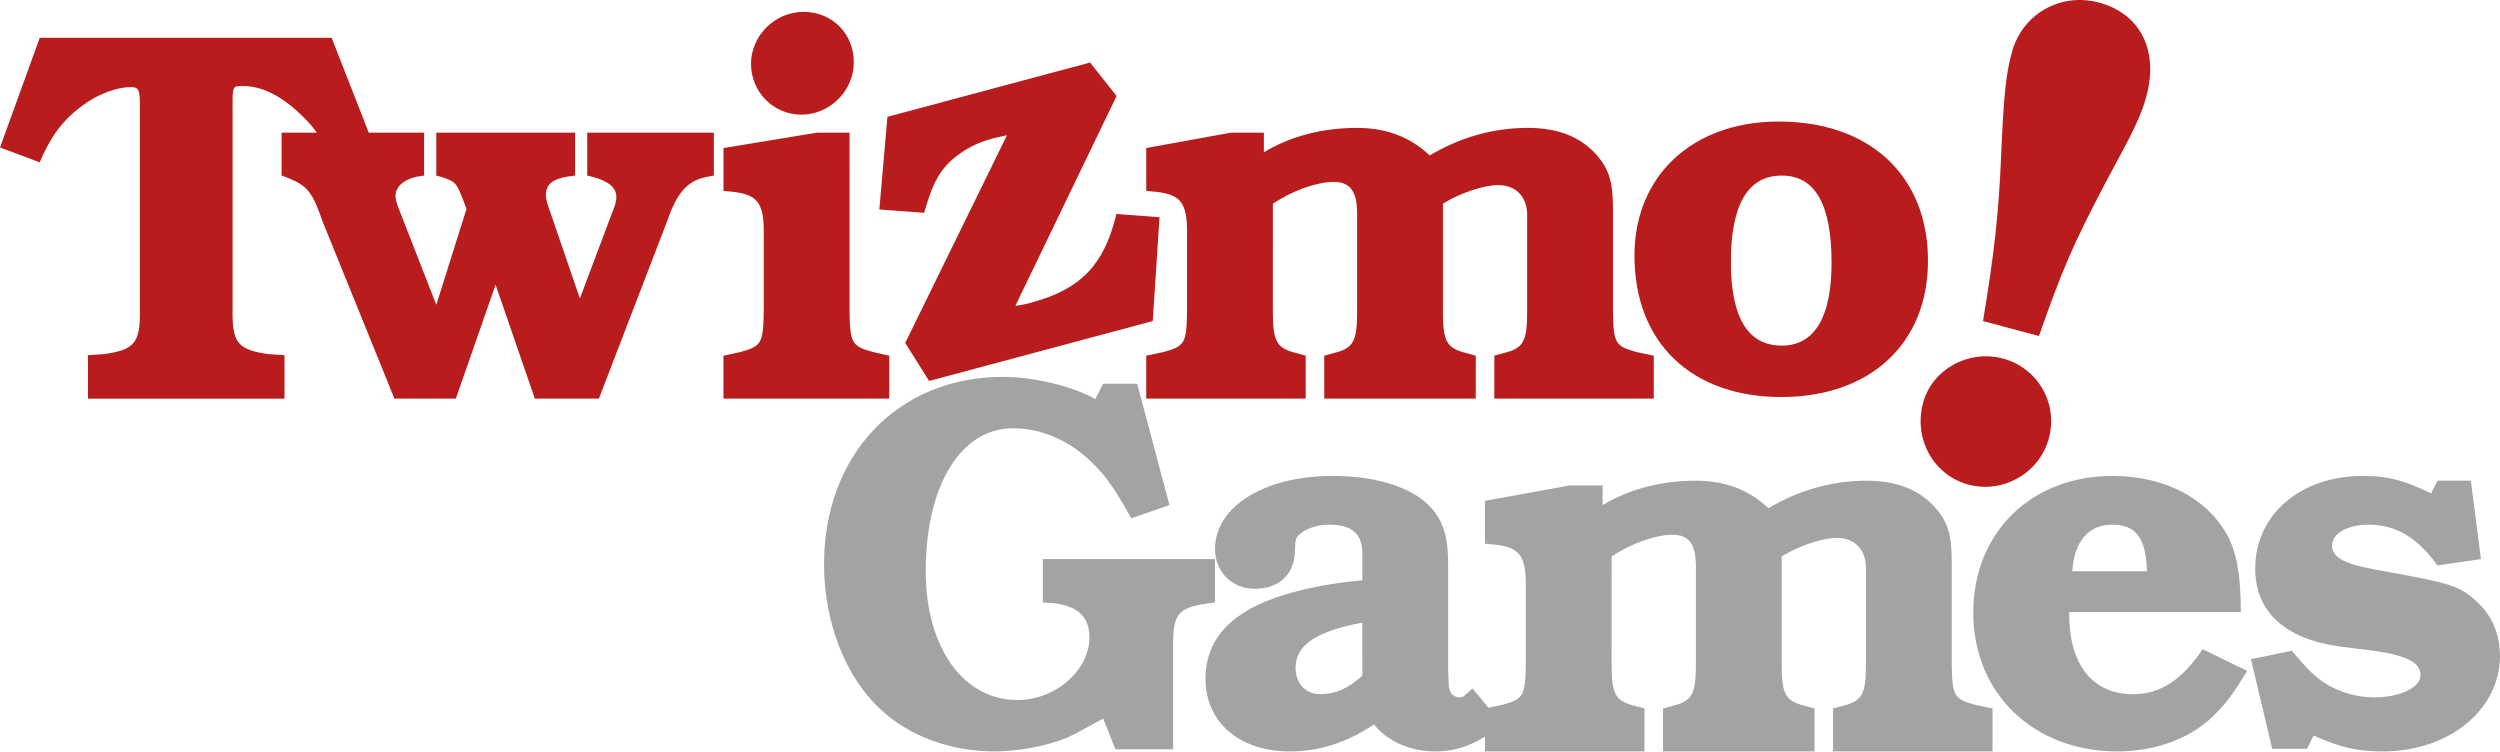
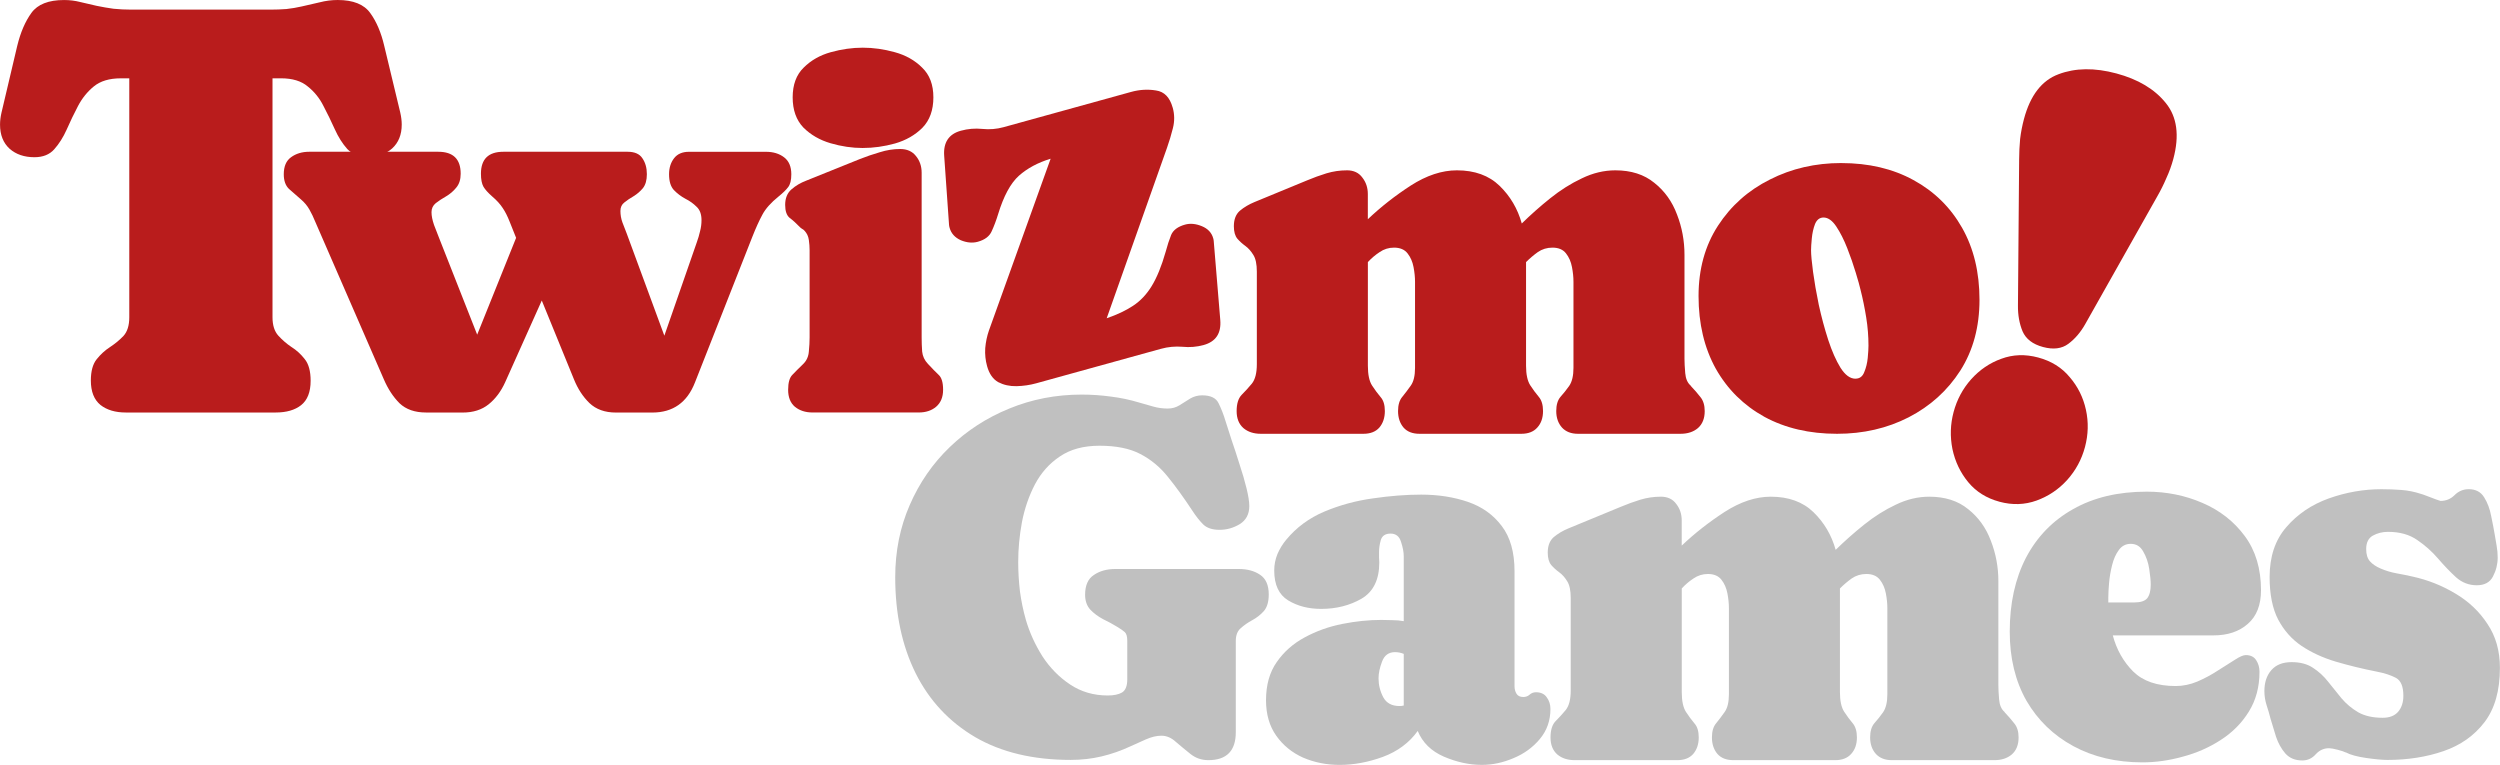
- <svg xmlns="http://www.w3.org/2000/svg" width="453.016" height="136.16" viewBox="0 0 119.861 36.026" version="1.1" id="svg1">
-   <defs id="defs1" />
-   <g id="layer1" transform="translate(-1.690641,-10.41586)" style="display:none;opacity:1">
-     <g id="g12" transform="translate(-3.7125,2.816379)" style="fill:#b91c1c;fill-opacity:1">
-       <text xml:space="preserve" style="font-style:normal;font-variant:normal;font-weight:600;font-stretch:normal;font-size:25.4px;font-family:'URW Bookman';-inkscape-font-specification:'URW Bookman Semi-Bold';text-align:start;writing-mode:lr-tb;direction:ltr;text-anchor:start;fill:#b91c1c;fill-opacity:1;stroke-width:0.265" x="5.505" y="26.71" id="text1">
-         <tspan id="tspan1" style="font-style:normal;font-variant:normal;font-weight:600;font-stretch:normal;font-size:25.4px;font-family:'URW Bookman';-inkscape-font-specification:'URW Bookman Semi-Bold';fill:#b91c1c;fill-opacity:1;stroke-width:0.265" x="5.505" y="26.71">T</tspan>
+ <svg xmlns="http://www.w3.org/2000/svg" width="469.63" height="143.69" version="1.1" viewBox="0 0 124.26 38.018">
+   <g transform="translate(-2.755 -14.048)" style="display:none">
+     <g transform="translate(3.4387 8.0666)" style="fill:#b91c1c">
+       <text x="-1.103" y="26.484" style="fill:#b91c1c;font-family:Caprasimo;font-size:29.633px;font-weight:bold;stroke-width:.265" xml:space="preserve">
+         <tspan x="-1.103" y="26.484" style="fill:#b91c1c;font-family:Caprasimo;font-size:29.633px;font-weight:bold;stroke-width:.265">T</tspan>
      </text>
-       <text xml:space="preserve" style="font-style:normal;font-variant:normal;font-weight:600;font-stretch:normal;font-size:25.4px;font-family:'URW Bookman';-inkscape-font-specification:'URW Bookman Semi-Bold';text-align:start;writing-mode:lr-tb;direction:ltr;text-anchor:start;fill:#b91c1c;fill-opacity:1;stroke-width:0.265" x="19.057" y="26.71" id="text2">
-         <tspan id="tspan2" style="font-style:normal;font-variant:normal;font-weight:600;font-stretch:normal;font-size:25.4px;font-family:'URW Bookman';-inkscape-font-specification:'URW Bookman Semi-Bold';fill:#b91c1c;fill-opacity:1;stroke-width:0.265" x="19.057" y="26.71">w</tspan>
+       <text x="13.458" y="26.224" style="fill:#b91c1c;font-family:Caprasimo;font-size:25.4px;font-weight:bold;stroke-width:.265" xml:space="preserve">
+         <tspan x="13.458" y="26.224" style="fill:#b91c1c;font-family:Caprasimo;font-size:25.4px;font-weight:bold;stroke-width:.265">w</tspan>
      </text>
-       <text xml:space="preserve" style="font-style:normal;font-variant:normal;font-weight:600;font-stretch:normal;font-size:25.4px;font-family:'URW Bookman';-inkscape-font-specification:'URW Bookman Semi-Bold';text-align:start;writing-mode:lr-tb;direction:ltr;text-anchor:start;fill:#b91c1c;fill-opacity:1;stroke-width:0.265" x="39.531" y="26.71" id="text3">
-         <tspan id="tspan3" style="font-style:normal;font-variant:normal;font-weight:600;font-stretch:normal;font-size:25.4px;font-family:'URW Bookman';-inkscape-font-specification:'URW Bookman Semi-Bold';fill:#b91c1c;fill-opacity:1;stroke-width:0.265" x="39.531" y="26.71">i</tspan>
+       <text x="37.685" y="26.484" style="fill:#b91c1c;font-family:Caprasimo;font-size:25.4px;font-weight:bold;stroke-width:.265" xml:space="preserve">
+         <tspan x="37.685" y="26.484" style="fill:#b91c1c;font-family:Caprasimo;font-size:25.4px;font-weight:bold;stroke-width:.265">i</tspan>
      </text>
-       <text xml:space="preserve" style="font-style:normal;font-variant:normal;font-weight:600;font-stretch:normal;font-size:25.4px;font-family:'URW Bookman';-inkscape-font-specification:'URW Bookman Semi-Bold';text-align:start;writing-mode:lr-tb;direction:ltr;text-anchor:start;fill:#b91c1c;fill-opacity:1;stroke-width:0.265" x="40.36" y="37.912" id="text4" transform="rotate(-15)">
-         <tspan id="tspan4" style="font-style:normal;font-variant:normal;font-weight:600;font-stretch:normal;font-size:25.4px;font-family:'URW Bookman';-inkscape-font-specification:'URW Bookman Semi-Bold';fill:#b91c1c;fill-opacity:1;stroke-width:0.265" x="40.36" y="37.912">z</tspan>
+       <text transform="rotate(-15.454)" x="39.766" y="37.67" style="fill:#b91c1c;font-family:Caprasimo;font-size:25.4px;font-weight:bold;stroke-width:.265" xml:space="preserve">
+         <tspan x="39.766" y="37.67" style="fill:#b91c1c;font-family:Caprasimo;font-size:25.4px;font-weight:bold;stroke-width:.265">z</tspan>
      </text>
-       <text xml:space="preserve" style="font-style:normal;font-variant:normal;font-weight:600;font-stretch:normal;font-size:25.4px;font-family:'URW Bookman';-inkscape-font-specification:'URW Bookman Semi-Bold';text-align:start;writing-mode:lr-tb;direction:ltr;text-anchor:start;fill:#b91c1c;fill-opacity:1;stroke-width:0.265" x="59.8" y="26.71" id="text5">
-         <tspan id="tspan5" style="font-style:normal;font-variant:normal;font-weight:600;font-stretch:normal;font-size:25.4px;font-family:'URW Bookman';-inkscape-font-specification:'URW Bookman Semi-Bold';fill:#b91c1c;fill-opacity:1;stroke-width:0.265" x="59.8" y="26.71">m</tspan>
+       <text x="60.035" y="27.543" style="fill:#b91c1c;font-family:Caprasimo;font-size:25.4px;font-weight:bold;stroke-width:.265" xml:space="preserve">
+         <tspan x="60.035" y="27.543" style="fill:#b91c1c;font-family:Caprasimo;font-size:25.4px;font-weight:bold;stroke-width:.265">m</tspan>
      </text>
-       <text xml:space="preserve" style="font-style:normal;font-variant:normal;font-weight:600;font-stretch:normal;font-size:25.4px;font-family:'URW Bookman';-inkscape-font-specification:'URW Bookman Semi-Bold';text-align:start;writing-mode:lr-tb;direction:ltr;text-anchor:start;fill:#b91c1c;fill-opacity:1;stroke-width:0.265" x="82.979" y="26.406" id="text6">
-         <tspan id="tspan6" style="font-style:normal;font-variant:normal;font-weight:600;font-stretch:normal;font-size:25.4px;font-family:'URW Bookman';-inkscape-font-specification:'URW Bookman Semi-Bold';fill:#b91c1c;fill-opacity:1;stroke-width:0.265" x="82.979" y="26.406">o</tspan>
+       <text x="83.071" y="27.183" style="fill:#b91c1c;font-family:Caprasimo;font-size:25.4px;font-weight:bold;stroke-width:.265" xml:space="preserve">
+         <tspan x="83.071" y="27.183" style="fill:#b91c1c;font-family:Caprasimo;font-size:25.4px;font-weight:bold;stroke-width:.265">o</tspan>
      </text>
-       <text xml:space="preserve" style="font-style:normal;font-variant:normal;font-weight:600;font-stretch:normal;font-size:33.867px;font-family:'URW Bookman';-inkscape-font-specification:'URW Bookman Semi-Bold';text-align:start;writing-mode:lr-tb;direction:ltr;text-anchor:start;fill:#b91c1c;fill-opacity:1;stroke-width:0.265" x="98.231" y="3.518" id="text7" transform="rotate(15)">
-         <tspan id="tspan7" style="font-style:normal;font-variant:normal;font-weight:600;font-stretch:normal;font-size:33.867px;font-family:'URW Bookman';-inkscape-font-specification:'URW Bookman Semi-Bold';fill:#b91c1c;fill-opacity:1;stroke-width:0.265" x="98.231" y="3.518">!</tspan>
+       <text transform="rotate(15)" x="98.855" y="3.872" style="fill:#b91c1c;font-family:Caprasimo;font-size:29.633px;font-weight:bold;stroke-width:.265" xml:space="preserve">
+         <tspan x="98.855" y="3.872" style="fill:#b91c1c;font-family:Caprasimo;font-size:29.633px;font-weight:bold;stroke-width:.265">!</tspan>
      </text>
    </g>
-     <g id="g13" transform="translate(-8.628448,11.30057)" style="display:inline;fill:#a3a3a3;fill-opacity:1">
-       <text xml:space="preserve" style="font-style:normal;font-variant:normal;font-weight:600;font-stretch:normal;font-size:25.4px;font-family:'URW Bookman';-inkscape-font-specification:'URW Bookman Semi-Bold';text-align:start;writing-mode:lr-tb;direction:ltr;text-anchor:start;fill:#a3a3a3;fill-opacity:1;stroke-width:0.265" x="48.937" y="34.811" id="text8">
-         <tspan id="tspan8" style="font-style:normal;font-variant:normal;font-weight:600;font-stretch:normal;font-size:25.4px;font-family:'URW Bookman';-inkscape-font-specification:'URW Bookman Semi-Bold';fill:#a3a3a3;fill-opacity:1;stroke-width:0.265" x="48.937" y="34.811">G</tspan>
+     <g transform="translate(-2.554 16.77)" style="display:inline;fill:#c0c0c0">
+       <text x="48.937" y="34.564" style="fill:#c0c0c0;font-family:Caprasimo;font-size:25.4px;font-weight:bold;stroke-width:.265" xml:space="preserve">
+         <tspan x="48.937" y="34.564" style="fill:#c0c0c0;font-family:Caprasimo;font-size:25.4px;font-weight:bold;stroke-width:.265">G</tspan>
      </text>
-       <text xml:space="preserve" style="font-style:normal;font-variant:normal;font-weight:600;font-stretch:normal;font-size:25.4px;font-family:'URW Bookman';-inkscape-font-specification:'URW Bookman Semi-Bold';text-align:start;writing-mode:lr-tb;direction:ltr;text-anchor:start;fill:#a3a3a3;fill-opacity:1;stroke-width:0.265" x="67.405" y="34.912" id="text9">
-         <tspan id="tspan9" style="font-style:normal;font-variant:normal;font-weight:600;font-stretch:normal;font-size:25.4px;font-family:'URW Bookman';-inkscape-font-specification:'URW Bookman Semi-Bold';fill:#a3a3a3;fill-opacity:1;stroke-width:0.265" x="67.405" y="34.912">a</tspan>
+       <text x="67.739" y="34.936" style="fill:#c0c0c0;font-family:Caprasimo;font-size:25.4px;font-weight:bold;stroke-width:.265" xml:space="preserve">
+         <tspan x="67.739" y="34.936" style="fill:#c0c0c0;font-family:Caprasimo;font-size:25.4px;font-weight:bold;stroke-width:.265">a</tspan>
      </text>
-       <text xml:space="preserve" style="font-style:normal;font-variant:normal;font-weight:600;font-stretch:normal;font-size:25.4px;font-family:'URW Bookman';-inkscape-font-specification:'URW Bookman Semi-Bold';text-align:start;writing-mode:lr-tb;direction:ltr;text-anchor:start;fill:#a3a3a3;fill-opacity:1;stroke-width:0.265" x="80.959" y="35.141" id="text10">
-         <tspan id="tspan10" style="font-style:normal;font-variant:normal;font-weight:600;font-stretch:normal;font-size:25.4px;font-family:'URW Bookman';-inkscape-font-specification:'URW Bookman Semi-Bold';fill:#a3a3a3;fill-opacity:1;stroke-width:0.265" x="80.959" y="35.141">m</tspan>
+       <text x="81.629" y="35.06" style="fill:#c0c0c0;font-family:Caprasimo;font-size:25.4px;font-weight:bold;stroke-width:.265" xml:space="preserve">
+         <tspan x="81.629" y="35.06" style="fill:#c0c0c0;font-family:Caprasimo;font-size:25.4px;font-weight:bold;stroke-width:.265">m</tspan>
      </text>
-       <text xml:space="preserve" style="font-style:normal;font-variant:normal;font-weight:600;font-stretch:normal;font-size:25.4px;font-family:'URW Bookman';-inkscape-font-specification:'URW Bookman Semi-Bold';text-align:start;writing-mode:lr-tb;direction:ltr;text-anchor:start;fill:#a3a3a3;fill-opacity:1;stroke-width:0.265" x="104.139" y="34.912" id="text11">
-         <tspan id="tspan11" style="font-style:normal;font-variant:normal;font-weight:600;font-stretch:normal;font-size:25.4px;font-family:'URW Bookman';-inkscape-font-specification:'URW Bookman Semi-Bold';fill:#a3a3a3;fill-opacity:1;stroke-width:0.265" x="104.139" y="34.912">e</tspan>
+       <text x="104.705" y="34.812" style="fill:#c0c0c0;font-family:Caprasimo;font-size:25.4px;font-weight:bold;stroke-width:.265" xml:space="preserve">
+         <tspan x="104.705" y="34.812" style="fill:#c0c0c0;font-family:Caprasimo;font-size:25.4px;font-weight:bold;stroke-width:.265">e</tspan>
      </text>
-       <text xml:space="preserve" style="font-style:normal;font-variant:normal;font-weight:600;font-stretch:normal;font-size:25.4px;font-family:'URW Bookman';-inkscape-font-specification:'URW Bookman Semi-Bold';text-align:start;writing-mode:lr-tb;direction:ltr;text-anchor:start;fill:#a3a3a3;fill-opacity:1;stroke-width:0.265" x="117.683" y="34.912" id="text12">
-         <tspan id="tspan12" style="font-style:normal;font-variant:normal;font-weight:600;font-stretch:normal;font-size:25.4px;font-family:'URW Bookman';-inkscape-font-specification:'URW Bookman Semi-Bold';fill:#a3a3a3;fill-opacity:1;stroke-width:0.265" x="117.683" y="34.912">s</tspan>
+       <text x="117.683" y="34.688" style="fill:#c0c0c0;font-family:Caprasimo;font-size:25.4px;font-weight:bold;stroke-width:.265" xml:space="preserve">
+         <tspan x="117.683" y="34.688" style="fill:#c0c0c0;font-family:Caprasimo;font-size:25.4px;font-weight:bold;stroke-width:.265">s</tspan>
      </text>
    </g>
  </g>
-   <g id="g25" transform="translate(-1.690641,-10.41586)" style="display:inline">
-     <g id="g19" transform="translate(-3.7125,2.816379)" style="fill:#b91c1c;fill-opacity:1">
-       <path d="M 21.304,9.413 H 7.308 l -1.905,5.258 1.905,0.711 c 0.508,-1.219 1.092,-2.007 2.007,-2.692 0.737,-0.559 1.651,-0.914 2.362,-0.914 0.381,0 0.432,0.127 0.432,0.889 v 9.779 c 0.025,1.6 -0.254,1.93 -1.727,2.134 l -0.762,0.051 v 2.083 h 9.423 v -2.083 l -0.762,-0.051 c -1.473,-0.203 -1.753,-0.533 -1.727,-2.134 v -9.83 c 0,-0.889 0,-0.889 0.508,-0.889 0.914,0 1.854,0.483 2.794,1.397 0.584,0.559 0.787,0.864 1.651,2.261 l 1.854,-0.711 z" id="text13" style="font-weight:600;font-size:25.4px;font-family:'URW Bookman';-inkscape-font-specification:'URW Bookman Semi-Bold';stroke-width:0.265" aria-label="T" />
-       <path d="m 33.205,21.91 -1.524,-4.445 c -0.076,-0.229 -0.102,-0.356 -0.102,-0.533 0,-0.483 0.305,-0.737 1.016,-0.864 l 0.381,-0.051 v -2.057 h -6.655 v 2.057 l 0.279,0.076 c 0.66,0.229 0.686,0.254 1.067,1.245 l 0.102,0.279 -1.448,4.597 -1.854,-4.75 c -0.051,-0.152 -0.102,-0.33 -0.102,-0.457 0,-0.457 0.406,-0.813 1.041,-0.94 l 0.33,-0.051 v -2.057 h -6.833 v 2.057 l 0.279,0.102 c 0.991,0.406 1.194,0.686 1.702,2.134 l 3.429,8.458 h 2.946 l 1.905,-5.461 1.88,5.461 h 3.073 l 3.302,-8.585 c 0.457,-1.346 1.016,-1.905 1.93,-2.057 l 0.279,-0.051 v -2.057 h -6.071 v 2.057 l 0.305,0.076 c 0.737,0.203 1.092,0.508 1.092,0.965 0,0.102 -0.025,0.254 -0.076,0.406 z" id="text14" style="font-weight:600;font-size:25.4px;font-family:'URW Bookman';-inkscape-font-specification:'URW Bookman Semi-Bold';stroke-width:0.265" aria-label="w" />
-       <path d="m 46.135,13.96 h -1.575 l -4.47,0.737 v 2.057 l 0.533,0.051 c 1.143,0.152 1.422,0.584 1.397,2.083 v 3.658 c -0.025,1.499 -0.102,1.651 -1.118,1.93 l -0.813,0.178 v 2.057 h 7.95 v -2.057 l -0.787,-0.178 c -1.016,-0.279 -1.092,-0.432 -1.118,-1.93 z m -2.21,-5.791 c -1.372,0 -2.515,1.143 -2.515,2.489 0,1.346 1.067,2.438 2.413,2.438 1.372,0 2.515,-1.143 2.515,-2.515 0,-1.372 -1.041,-2.413 -2.413,-2.413 z" id="text15" style="font-weight:600;font-size:25.4px;font-family:'URW Bookman';-inkscape-font-specification:'URW Bookman Semi-Bold';stroke-width:0.265" aria-label="i" />
-       <path d="m 54.254,33.188 -1.956,-0.686 c -1.194,2.21 -2.591,3.048 -5.055,3.048 -0.254,0 -0.406,0 -0.762,-0.051 l 7.29,-8.458 -0.813,-1.88 h -10.058 l -1.524,4.191 2.032,0.711 c 0.508,-0.838 0.762,-1.168 1.092,-1.499 0.686,-0.686 1.803,-1.092 2.946,-1.092 0.178,0 0.381,0 0.762,0.025 l -7.29,8.357 0.635,2.057 h 11.1 z" id="text16" style="font-weight:600;font-size:25.4px;font-family:'URW Bookman';-inkscape-font-specification:'URW Bookman Semi-Bold';stroke-width:0.265" transform="rotate(-15)" aria-label="z" />
-       <path d="m 66.43,17.363 c 0.965,-0.635 2.108,-1.041 2.921,-1.041 0.787,0 1.118,0.457 1.118,1.499 v 4.724 c 0,1.422 -0.178,1.753 -1.118,1.981 l -0.457,0.127 v 2.057 h 7.264 v -2.057 l -0.457,-0.127 c -0.94,-0.229 -1.118,-0.559 -1.118,-1.981 v -5.182 c 0.813,-0.508 1.956,-0.889 2.642,-0.889 0.864,0 1.397,0.559 1.397,1.448 v 4.623 c 0,1.422 -0.178,1.753 -1.118,1.981 l -0.457,0.127 v 2.057 h 7.645 v -2.057 l -0.838,-0.178 c -1.016,-0.279 -1.092,-0.432 -1.118,-1.93 v -4.928 c 0,-1.27 -0.178,-1.88 -0.762,-2.565 -0.787,-0.889 -1.854,-1.321 -3.327,-1.321 -1.651,0 -3.251,0.457 -4.699,1.321 -0.94,-0.889 -2.083,-1.321 -3.48,-1.321 -1.676,0 -3.2,0.406 -4.47,1.168 v -0.94 h -1.575 l -4.064,0.737 v 2.057 l 0.559,0.051 c 1.143,0.152 1.422,0.584 1.397,2.083 v 3.658 c -0.025,1.499 -0.102,1.651 -1.118,1.93 l -0.838,0.178 v 2.057 h 7.645 v -2.057 l -0.457,-0.127 c -0.94,-0.229 -1.118,-0.559 -1.118,-1.981 z" id="text17" style="font-weight:600;font-size:25.4px;font-family:'URW Bookman';-inkscape-font-specification:'URW Bookman Semi-Bold';stroke-width:0.265" aria-label="m" />
-       <path d="m 90.676,13.426 c -4.115,0 -6.909,2.591 -6.909,6.426 0,4.166 2.718,6.782 7.036,6.782 4.267,0 7.036,-2.565 7.036,-6.528 0,-4.089 -2.794,-6.68 -7.163,-6.68 z m 0.152,2.591 c 1.6,0 2.388,1.372 2.388,4.191 0,2.591 -0.813,3.962 -2.388,3.962 -1.626,0 -2.438,-1.346 -2.438,-4.013 0,-2.743 0.813,-4.14 2.438,-4.14 z" id="text18" style="font-weight:600;font-size:25.4px;font-family:'URW Bookman';-inkscape-font-specification:'URW Bookman Semi-Bold';stroke-width:0.265" aria-label="o" />
-       <path d="m 104.394,-2.307 c -1.727,0 -3.15,1.389 -3.15,3.048 0,1.795 1.389,3.217 3.116,3.217 1.727,0 3.15,-1.422 3.15,-3.15 0,-1.727 -1.389,-3.116 -3.116,-3.116 z m 1.389,-1.49 c 0.237,-3.251 0.44,-4.674 1.185,-7.959 0.677,-2.811 0.813,-3.522 0.813,-4.504 0,-2.269 -1.321,-3.725 -3.353,-3.725 -1.93,0 -3.421,1.49 -3.421,3.387 0,1.118 0.135,1.998 0.813,5.046 0.576,2.574 0.881,4.606 1.185,7.755 z" id="text19" style="font-weight:600;font-size:33.867px;font-family:'URW Bookman';-inkscape-font-specification:'URW Bookman Semi-Bold';stroke-width:0.265" transform="rotate(15)" aria-label="!" />
+   <g transform="translate(-2.755 -14.048)">
+     <g transform="translate(3.4387 8.0666)" style="fill:#b91c1c">
+       <path d="m5.827 6.459h6.945q0.391 0 0.781-0.029 0.391-0.043 0.767-0.13 0.449-0.101 0.883-0.203 0.449-0.116 0.897-0.116 1.158 0 1.621 0.651 0.463 0.637 0.695 1.635l0.796 3.313q0.072 0.318 0.072 0.593 0 0.752-0.477 1.187-0.477 0.42-1.215 0.42-0.637 0-1.013-0.391-0.362-0.405-0.622-0.984-0.26-0.579-0.564-1.158-0.289-0.579-0.781-0.969-0.477-0.405-1.331-0.405h-0.42v11.879q0 0.593 0.289 0.912 0.289 0.318 0.651 0.564 0.376 0.232 0.666 0.608 0.289 0.362 0.289 1.071 0 0.839-0.477 1.215-0.463 0.362-1.259 0.362h-7.452q-0.781 0-1.259-0.376-0.477-0.391-0.477-1.215 0-0.695 0.289-1.056 0.289-0.362 0.666-0.608 0.376-0.246 0.666-0.55 0.289-0.318 0.289-0.926v-11.879h-0.42q-0.854 0-1.346 0.405-0.477 0.391-0.781 0.969-0.304 0.579-0.564 1.172-0.26 0.579-0.622 0.984-0.347 0.391-0.984 0.391-0.752 0-1.23-0.42-0.477-0.434-0.477-1.201 0-0.275 0.072-0.593l0.781-3.313q0.246-1.013 0.709-1.649 0.463-0.637 1.621-0.637 0.42 0 0.81 0.101 0.405 0.101 0.81 0.188 0.42 0.087 0.839 0.145 0.434 0.043 0.868 0.043z" style="stroke-width:.265" aria-label="T" />
+       <path d="m22.313 26.484h-1.823q-0.831 0-1.315-0.459-0.471-0.471-0.781-1.191l-3.411-7.838q-0.124-0.31-0.285-0.595-0.161-0.285-0.422-0.508-0.322-0.285-0.595-0.521-0.26-0.248-0.26-0.732 0-0.583 0.36-0.843 0.372-0.273 0.905-0.273h6.412q1.116 0 1.116 1.091 0 0.434-0.223 0.695-0.211 0.26-0.508 0.434-0.285 0.161-0.508 0.335-0.211 0.174-0.211 0.446 0 0.273 0.124 0.633 0.136 0.36 0.236 0.608l1.91 4.849 1.935-4.812-0.322-0.806q-0.161-0.409-0.347-0.682-0.186-0.285-0.521-0.571-0.31-0.273-0.434-0.484-0.124-0.223-0.124-0.645 0-1.091 1.116-1.091h6.176q0.521 0 0.732 0.322 0.223 0.322 0.223 0.794 0 0.446-0.198 0.695-0.198 0.236-0.459 0.397-0.26 0.149-0.459 0.31-0.198 0.149-0.198 0.422 0 0.298 0.099 0.571 0.112 0.273 0.211 0.546l1.873 5.085 1.612-4.638q0.099-0.273 0.161-0.546 0.074-0.273 0.074-0.558 0-0.446-0.248-0.67-0.236-0.236-0.558-0.397-0.322-0.174-0.571-0.434-0.236-0.26-0.236-0.781 0-0.471 0.248-0.794t0.744-0.322h3.832q0.533 0 0.893 0.273 0.36 0.273 0.36 0.843 0 0.446-0.161 0.645-0.149 0.198-0.471 0.459-0.571 0.459-0.806 0.905-0.236 0.434-0.496 1.091l-2.853 7.243q-0.583 1.501-2.121 1.501h-1.811q-0.819 0-1.315-0.471-0.484-0.471-0.769-1.178l-1.6-3.919-1.823 4.068q-0.31 0.682-0.819 1.091-0.508 0.409-1.29 0.409z" style="stroke-width:.265" aria-label="w" />
+       <path d="m44.06 13.387q0.508 0 0.781 0.347 0.285 0.347 0.285 0.831v8.185q0 0.347 0.025 0.707 0.037 0.347 0.285 0.608 0.322 0.347 0.533 0.546 0.223 0.198 0.223 0.744t-0.347 0.843q-0.335 0.285-0.868 0.285h-5.271q-0.533 0-0.881-0.285-0.335-0.285-0.335-0.843 0-0.533 0.211-0.744 0.211-0.223 0.546-0.546 0.248-0.248 0.273-0.62 0.037-0.372 0.037-0.695v-4.328q0-0.248-0.037-0.508-0.037-0.273-0.211-0.459-0.05-0.062-0.124-0.099-0.062-0.037-0.112-0.087-0.273-0.285-0.508-0.459-0.223-0.186-0.223-0.645 0-0.496 0.31-0.769 0.31-0.273 0.732-0.434l2.679-1.079q0.471-0.186 0.98-0.335 0.508-0.161 1.017-0.161zm-1.86-0.05q-0.794 0-1.6-0.236-0.806-0.236-1.352-0.781-0.533-0.558-0.533-1.501 0-0.943 0.546-1.476 0.546-0.546 1.352-0.769 0.806-0.223 1.587-0.223 0.781 0 1.587 0.223 0.819 0.223 1.364 0.769 0.558 0.533 0.558 1.476 0 0.955-0.546 1.513-0.546 0.546-1.364 0.781-0.806 0.223-1.6 0.223z" style="stroke-width:.265" aria-label="i" />
+       <path transform="rotate(-15.454)" d="m52.503 26.272q0 0.521-0.26 0.98t-0.546 0.868l-5.147 7.367q0.819-0.05 1.426-0.248 0.62-0.198 1.153-0.695 0.546-0.508 1.129-1.464 0.248-0.422 0.484-0.732 0.248-0.31 0.806-0.31 0.397 0 0.781 0.298 0.384 0.298 0.384 0.732 0 0.087-0.012 0.136l-0.732 3.869q-0.186 0.98-1.129 0.98-0.533 0-1.042-0.198-0.508-0.186-1.054-0.186h-6.437q-0.484 0-0.98-0.124-0.484-0.124-0.819-0.434-0.322-0.322-0.322-0.918 0-0.446 0.149-0.881 0.161-0.434 0.409-0.794l5.234-7.417q-0.992 0.025-1.749 0.397-0.744 0.372-1.501 1.563-0.26 0.409-0.533 0.732-0.26 0.322-0.806 0.322-0.409 0-0.794-0.298-0.372-0.31-0.372-0.744 0-0.099 0.012-0.149l0.682-3.373q0.198-0.98 1.129-0.98 0.546 0 1.054 0.198 0.508 0.198 1.042 0.198h6.573q0.657 0 1.215 0.26 0.571 0.248 0.571 1.042z" style="stroke-width:.265" aria-label="z" />
+       <path d="m66.261 14.446q0.508 0 0.769 0.36 0.273 0.347 0.273 0.819v1.253q0.967-0.918 2.133-1.674 1.178-0.757 2.294-0.757 1.327 0 2.121 0.769t1.104 1.873q0.657-0.645 1.414-1.253t1.575-0.992q0.819-0.397 1.662-0.397 1.178 0 1.935 0.62 0.769 0.608 1.129 1.575 0.372 0.955 0.372 2.009v5.159q0 0.285 0.037 0.719 0.037 0.422 0.273 0.62v0.012q0.273 0.285 0.484 0.558 0.211 0.26 0.211 0.695 0 0.546-0.335 0.843-0.335 0.285-0.868 0.285h-5.097q-0.508 0-0.794-0.31-0.285-0.322-0.285-0.819 0-0.459 0.211-0.707 0.223-0.248 0.434-0.546 0.211-0.31 0.211-0.893v-4.279q0-0.347-0.074-0.732-0.074-0.397-0.298-0.682-0.223-0.285-0.67-0.285-0.409 0-0.732 0.223-0.31 0.223-0.583 0.496v5.147q0 0.657 0.211 0.98 0.211 0.322 0.422 0.571t0.211 0.707q0 0.508-0.285 0.819-0.273 0.31-0.794 0.31h-5.06q-0.521 0-0.794-0.31-0.273-0.322-0.273-0.819 0-0.459 0.211-0.707 0.211-0.26 0.422-0.558 0.211-0.298 0.211-0.881v-4.279q0-0.347-0.074-0.732-0.074-0.397-0.298-0.682-0.223-0.285-0.67-0.285-0.397 0-0.719 0.223-0.322 0.211-0.583 0.496v5.147q0 0.67 0.211 0.992t0.422 0.571q0.211 0.236 0.211 0.695 0 0.496-0.273 0.819-0.273 0.31-0.794 0.31h-5.097q-0.533 0-0.868-0.285-0.335-0.298-0.335-0.843t0.248-0.806q0.26-0.26 0.508-0.558 0.248-0.31 0.248-0.967v-4.601q0-0.558-0.174-0.831-0.174-0.285-0.397-0.446-0.223-0.161-0.397-0.36-0.174-0.211-0.174-0.62 0-0.508 0.298-0.769 0.31-0.26 0.732-0.434l2.617-1.079q0.471-0.198 0.955-0.347 0.496-0.149 1.017-0.149z" style="stroke-width:.265" aria-label="m" />
+       <path d="m90.835 14.086q2.046 0 3.584 0.843 1.55 0.843 2.418 2.369t0.868 3.584q0 2.022-0.955 3.522-0.955 1.488-2.567 2.319-1.6 0.819-3.559 0.819-2.059 0-3.609-0.843-1.55-0.856-2.418-2.394-0.856-1.55-0.856-3.609 0-2.009 0.967-3.498 0.967-1.488 2.58-2.294 1.612-0.819 3.547-0.819zm0.707 10.716q0.31 0 0.434-0.322 0.136-0.322 0.174-0.707 0.037-0.397 0.037-0.608 0-0.707-0.112-1.401-0.112-0.707-0.285-1.389-0.062-0.273-0.236-0.843-0.174-0.583-0.422-1.215-0.248-0.633-0.546-1.079-0.298-0.446-0.633-0.446-0.285 0-0.422 0.322-0.124 0.322-0.161 0.719-0.037 0.384-0.037 0.583 0 0.335 0.099 1.079 0.099 0.732 0.285 1.637 0.198 0.905 0.471 1.749 0.273 0.831 0.608 1.377 0.347 0.546 0.744 0.546z" style="stroke-width:.265" aria-label="o" />
+       <path transform="rotate(15)" d="m103.44-17.746q1.678 0 2.749 0.781 1.085 0.781 1.085 2.59 0 0.506-0.087 1.013-0.072 0.506-0.203 0.998l-1.809 7.032q-0.174 0.695-0.564 1.187-0.376 0.477-1.172 0.477-0.796 0-1.187-0.492-0.376-0.492-0.55-1.172l-1.823-7.032q-0.13-0.492-0.217-0.998-0.072-0.506-0.072-1.013 0-1.823 1.085-2.59 1.085-0.781 2.764-0.781zm-0.101 22.066q-0.998 0-1.751-0.535-0.752-0.535-1.187-1.389-0.42-0.854-0.42-1.794 0-0.955 0.42-1.794 0.434-0.854 1.187-1.375 0.752-0.535 1.751-0.535 1.013 0 1.765 0.535 0.767 0.521 1.201 1.36 0.434 0.839 0.434 1.809 0 0.955-0.434 1.809-0.434 0.839-1.201 1.375-0.767 0.535-1.765 0.535z" style="stroke-width:.265" aria-label="!" />
    </g>
-     <g id="g24" transform="translate(-8.628448,11.30057)" style="display:inline;fill:#a3a3a3;fill-opacity:1">
-       <path d="m 60.316,28.004 c 1.524,0.025 2.235,0.559 2.235,1.676 0,1.575 -1.626,2.997 -3.454,2.997 -2.591,0 -4.394,-2.515 -4.394,-6.172 0,-4.115 1.676,-6.858 4.191,-6.858 1.397,0 2.819,0.635 3.912,1.778 0.584,0.584 1.016,1.219 1.753,2.54 l 1.829,-0.635 -1.549,-5.817 h -1.626 l -0.381,0.737 c -1.067,-0.61 -2.946,-1.067 -4.42,-1.067 -5.029,0 -8.585,3.708 -8.585,8.992 0,2.743 1.016,5.385 2.692,6.934 1.372,1.295 3.378,2.032 5.461,2.032 1.168,0 2.515,-0.254 3.505,-0.66 0.33,-0.152 0.711,-0.356 1.727,-0.914 l 0.584,1.473 h 2.769 v -4.851 c -0.025,-1.6 0.203,-1.93 1.6,-2.134 l 0.406,-0.051 v -2.083 h -8.255 z" id="text20" style="font-weight:600;font-size:25.4px;font-family:'URW Bookman';-inkscape-font-specification:'URW Bookman Semi-Bold';stroke-width:0.265" aria-label="G" />
-       <path d="m 80.918,32.118 c -0.457,0.432 -0.457,0.432 -0.635,0.432 -0.178,0 -0.381,-0.127 -0.432,-0.279 -0.076,-0.178 -0.076,-0.178 -0.102,-1.143 v -5.004 c 0,-1.346 -0.279,-2.159 -0.965,-2.819 -0.889,-0.864 -2.565,-1.372 -4.572,-1.372 -3.277,0 -5.639,1.473 -5.639,3.505 0,1.092 0.813,1.905 1.88,1.905 1.245,0 1.981,-0.737 1.956,-1.956 0,-0.356 0.051,-0.533 0.229,-0.66 0.305,-0.279 0.864,-0.457 1.397,-0.457 1.092,0 1.6,0.432 1.6,1.372 v 1.295 c -1.397,0.127 -2.616,0.356 -3.708,0.686 -2.54,0.762 -3.81,2.108 -3.81,4.039 0,2.083 1.626,3.48 4.039,3.48 1.448,0 2.743,-0.432 4.039,-1.295 0.61,0.787 1.727,1.295 2.921,1.295 1.143,0 2.083,-0.381 3.226,-1.295 z m -5.283,-0.61 c -0.66,0.61 -1.295,0.889 -2.007,0.889 -0.711,0 -1.194,-0.508 -1.194,-1.27 0,-1.092 1.016,-1.753 3.2,-2.159 z" id="text21" style="font-weight:600;font-size:25.4px;font-family:'URW Bookman';-inkscape-font-specification:'URW Bookman Semi-Bold';stroke-width:0.265" aria-label="a" />
-       <path d="m 87.588,25.794 c 0.965,-0.635 2.108,-1.041 2.921,-1.041 0.787,0 1.118,0.457 1.118,1.499 v 4.724 c 0,1.422 -0.178,1.753 -1.118,1.981 l -0.457,0.127 v 2.057 h 7.264 v -2.057 l -0.457,-0.127 c -0.94,-0.229 -1.118,-0.559 -1.118,-1.981 v -5.182 c 0.813,-0.508 1.956,-0.889 2.642,-0.889 0.864,0 1.397,0.559 1.397,1.448 v 4.623 c 0,1.422 -0.178,1.753 -1.118,1.981 l -0.457,0.127 v 2.057 h 7.645 v -2.057 l -0.838,-0.178 c -1.016,-0.279 -1.092,-0.432 -1.118,-1.93 v -4.928 c 0,-1.27 -0.178,-1.88 -0.762,-2.565 -0.787,-0.889 -1.854,-1.321 -3.327,-1.321 -1.651,0 -3.251,0.457 -4.699,1.321 -0.94,-0.889 -2.083,-1.321 -3.48,-1.321 -1.676,0 -3.2,0.406 -4.47,1.168 v -0.94 h -1.575 l -4.064,0.737 v 2.057 l 0.559,0.051 c 1.143,0.152 1.422,0.584 1.397,2.083 v 3.658 c -0.025,1.499 -0.102,1.651 -1.118,1.93 l -0.838,0.178 v 2.057 h 7.645 v -2.057 l -0.457,-0.127 c -0.94,-0.229 -1.118,-0.559 -1.118,-1.981 z" id="text22" style="font-weight:600;font-size:25.4px;font-family:'URW Bookman';-inkscape-font-specification:'URW Bookman Semi-Bold';stroke-width:0.265" aria-label="m" />
-       <path d="m 117.753,28.461 c 0,-1.803 -0.203,-2.87 -0.66,-3.708 -0.991,-1.778 -3.023,-2.819 -5.486,-2.819 -3.912,0 -6.68,2.718 -6.68,6.553 0,3.886 2.896,6.655 6.909,6.655 1.93,0 3.683,-0.686 4.801,-1.905 0.483,-0.508 0.787,-0.914 1.422,-1.956 l -2.134,-1.041 c -0.991,1.473 -2.032,2.159 -3.327,2.159 -1.981,0 -3.099,-1.448 -3.073,-3.937 z m -8.077,-1.956 c 0.076,-1.397 0.762,-2.235 1.905,-2.235 1.143,0 1.626,0.635 1.676,2.235 z" id="text23" style="font-weight:600;font-size:25.4px;font-family:'URW Bookman';-inkscape-font-specification:'URW Bookman Semi-Bold';stroke-width:0.265" aria-label="e" />
-       <path d="m 128.783,22.162 h -1.6 l -0.305,0.61 c -1.372,-0.66 -2.083,-0.838 -3.277,-0.838 -2.997,0 -5.156,1.854 -5.156,4.445 0,2.057 1.422,3.378 4.064,3.734 l 1.626,0.203 c 1.575,0.229 2.235,0.559 2.235,1.168 0,0.584 -0.965,1.067 -2.21,1.067 -1.016,0 -2.108,-0.381 -2.819,-1.016 -0.305,-0.254 -0.533,-0.508 -1.143,-1.219 l -1.956,0.406 1.016,4.293 h 1.676 l 0.305,-0.635 c 1.321,0.584 2.108,0.762 3.327,0.762 3.175,0 5.613,-2.007 5.613,-4.572 0,-0.991 -0.356,-1.905 -1.041,-2.54 -0.686,-0.686 -1.219,-0.914 -3.124,-1.27 l -1.905,-0.356 c -1.422,-0.254 -1.981,-0.584 -1.981,-1.143 0,-0.559 0.737,-0.991 1.753,-0.991 1.295,0 2.337,0.61 3.302,1.956 l 2.083,-0.305 z" id="text24" style="font-weight:600;font-size:25.4px;font-family:'URW Bookman';-inkscape-font-specification:'URW Bookman Semi-Bold';stroke-width:0.265" aria-label="s" />
+     <g transform="translate(-2.554 16.77)" style="fill:#c0c0c0">
+       <path d="m68.371 26.825q0 0.546-0.248 0.831-0.248 0.273-0.571 0.446-0.322 0.174-0.571 0.397-0.248 0.211-0.248 0.633v4.539q0 1.389-1.364 1.389-0.508 0-0.893-0.31-0.372-0.298-0.719-0.595-0.335-0.31-0.719-0.31-0.36 0-0.781 0.186-0.409 0.186-0.744 0.335-0.719 0.335-1.451 0.508-0.732 0.174-1.538 0.174-2.791 0-4.738-1.129-1.947-1.141-2.964-3.175-1.017-2.046-1.017-4.775 0-1.935 0.719-3.584 0.719-1.662 1.997-2.89 1.277-1.228 2.952-1.91 1.687-0.695 3.597-0.695 0.732 0 1.451 0.099 0.719 0.087 1.414 0.298 0.36 0.099 0.695 0.198 0.347 0.099 0.719 0.099 0.322 0 0.583-0.161 0.273-0.174 0.533-0.335 0.273-0.161 0.595-0.161 0.633 0 0.819 0.397 0.198 0.397 0.347 0.893 0.112 0.36 0.298 0.93 0.198 0.571 0.397 1.215 0.211 0.633 0.347 1.191 0.136 0.558 0.136 0.881 0 0.595-0.471 0.893-0.471 0.285-1.005 0.285-0.546 0-0.819-0.273-0.273-0.273-0.546-0.695-0.62-0.943-1.203-1.662-0.583-0.732-1.377-1.141-0.781-0.409-2.022-0.409-1.191 0-1.972 0.533-0.781 0.521-1.24 1.389-0.446 0.856-0.645 1.873-0.186 1.005-0.186 1.984 0 0.719 0.087 1.464 0.099 0.732 0.298 1.426 0.273 0.93 0.819 1.798 0.558 0.856 1.377 1.401 0.819 0.546 1.873 0.546 0.446 0 0.707-0.149 0.26-0.161 0.26-0.657v-1.91q0-0.322-0.124-0.434t-0.372-0.26q-0.322-0.198-0.707-0.384-0.372-0.198-0.633-0.471-0.26-0.285-0.26-0.744 0-0.695 0.434-0.98 0.434-0.298 1.067-0.298h6.139q0.633 0 1.054 0.285 0.434 0.285 0.434 0.98z" style="stroke-width:.265" aria-label="G" />
+       <path d="m68.235 32.084q0-1.141 0.533-1.898 0.533-0.769 1.389-1.228 0.868-0.471 1.873-0.67 1.005-0.198 1.935-0.198 0.273 0 0.558 0.012 0.285 0 0.558 0.05v-3.225q0-0.31-0.136-0.719-0.124-0.409-0.521-0.409-0.384 0-0.484 0.322-0.087 0.31-0.087 0.595 0 0.124 0 0.26 0.012 0.124 0.012 0.26 0 1.277-0.881 1.798-0.881 0.508-2.009 0.508-0.943 0-1.637-0.422-0.695-0.422-0.695-1.488 0-0.422 0.161-0.819 0.174-0.397 0.434-0.707 0.757-0.918 1.898-1.401 1.153-0.484 2.418-0.657 1.277-0.186 2.394-0.186 1.265 0 2.319 0.36t1.687 1.203q0.633 0.831 0.633 2.245v5.718q0 0.211 0.099 0.372 0.099 0.161 0.335 0.161 0.186 0 0.31-0.112 0.136-0.124 0.322-0.124 0.36 0 0.533 0.248 0.186 0.248 0.186 0.583 0 0.868-0.533 1.501-0.521 0.62-1.302 0.943-0.781 0.335-1.575 0.335-0.93 0-1.885-0.409-0.943-0.409-1.302-1.277-0.633 0.881-1.736 1.29-1.091 0.397-2.146 0.397-0.967 0-1.811-0.36-0.831-0.372-1.339-1.091t-0.508-1.761zm5.593-1.091q0 0.496 0.236 0.943 0.236 0.434 0.806 0.434 0.112 0 0.211-0.025v-2.567q-0.211-0.087-0.434-0.087-0.471 0-0.645 0.471-0.174 0.459-0.174 0.831z" style="stroke-width:.265" aria-label="a" />
+       <path d="m87.855 21.964q0.508 0 0.769 0.36 0.273 0.347 0.273 0.819v1.253q0.967-0.918 2.133-1.674 1.178-0.757 2.294-0.757 1.327 0 2.121 0.769t1.104 1.873q0.657-0.645 1.414-1.253t1.575-0.992q0.819-0.397 1.662-0.397 1.178 0 1.935 0.62 0.769 0.608 1.129 1.575 0.372 0.955 0.372 2.009v5.159q0 0.285 0.037 0.719 0.037 0.422 0.273 0.62v0.012q0.273 0.285 0.484 0.558 0.211 0.26 0.211 0.695 0 0.546-0.335 0.843-0.335 0.285-0.868 0.285h-5.097q-0.508 0-0.794-0.31-0.285-0.322-0.285-0.819 0-0.459 0.211-0.707 0.223-0.248 0.434-0.546 0.211-0.31 0.211-0.893v-4.279q0-0.347-0.074-0.732-0.074-0.397-0.298-0.682-0.223-0.285-0.67-0.285-0.409 0-0.732 0.223-0.31 0.223-0.583 0.496v5.147q0 0.657 0.211 0.98 0.211 0.322 0.422 0.571t0.211 0.707q0 0.508-0.285 0.819-0.273 0.31-0.794 0.31h-5.06q-0.521 0-0.794-0.31-0.273-0.322-0.273-0.819 0-0.459 0.211-0.707 0.211-0.26 0.422-0.558 0.211-0.298 0.211-0.881v-4.279q0-0.347-0.074-0.732-0.074-0.397-0.298-0.682-0.223-0.285-0.67-0.285-0.397 0-0.719 0.223-0.322 0.211-0.583 0.496v5.147q0 0.67 0.211 0.992t0.422 0.571q0.211 0.236 0.211 0.695 0 0.496-0.273 0.819-0.273 0.31-0.794 0.31h-5.097q-0.533 0-0.868-0.285-0.335-0.298-0.335-0.843 0-0.546 0.248-0.806 0.26-0.26 0.508-0.558 0.248-0.31 0.248-0.967v-4.601q0-0.558-0.174-0.831-0.174-0.285-0.397-0.446-0.223-0.161-0.397-0.36-0.174-0.211-0.174-0.62 0-0.508 0.298-0.769 0.31-0.26 0.732-0.434l2.617-1.079q0.471-0.198 0.955-0.347 0.496-0.149 1.017-0.149z" style="stroke-width:.265" aria-label="m" />
+       <path d="m117.69 26.614q0 1.104-0.657 1.674-0.645 0.571-1.712 0.571h-4.998q0.285 1.067 1.017 1.798 0.732 0.719 2.108 0.719 0.546 0 1.079-0.223 0.546-0.236 1.017-0.546 0.484-0.31 0.843-0.533 0.36-0.236 0.546-0.236 0.36 0 0.521 0.26 0.161 0.248 0.161 0.571 0 1.129-0.533 1.984-0.521 0.843-1.389 1.401-0.856 0.558-1.885 0.831-1.017 0.285-2.009 0.285-1.947 0-3.435-0.806-1.488-0.806-2.332-2.257-0.831-1.464-0.831-3.435 0-2.108 0.806-3.671 0.819-1.563 2.344-2.418 1.526-0.868 3.659-0.868 1.476 0 2.766 0.558 1.302 0.558 2.108 1.649t0.806 2.691zm-7.59 0.335q0 0.136 0 0.273h1.29q0.471 0 0.645-0.211 0.174-0.223 0.174-0.67 0-0.298-0.074-0.781-0.074-0.484-0.298-0.868-0.211-0.384-0.62-0.384-0.372 0-0.595 0.31-0.223 0.298-0.335 0.757-0.112 0.446-0.149 0.881-0.037 0.434-0.037 0.695z" style="stroke-width:.265" aria-label="e" />
+       <path d="m124.01 23.712q-0.422 0-0.757 0.186-0.335 0.186-0.335 0.67 0 0.397 0.186 0.608 0.186 0.211 0.533 0.36 0.372 0.161 0.781 0.236 0.409 0.074 0.794 0.161 1.141 0.248 2.133 0.843 0.992 0.583 1.6 1.513 0.62 0.918 0.62 2.183 0 1.699-0.769 2.704-0.769 1.005-2.046 1.439-1.265 0.434-2.778 0.434-0.384 0-1.067-0.099-0.67-0.099-0.992-0.273h-0.012q-0.124-0.062-0.409-0.136-0.285-0.074-0.422-0.074-0.384 0-0.657 0.298-0.273 0.31-0.67 0.31-0.533 0-0.843-0.347-0.298-0.347-0.459-0.819-0.149-0.484-0.273-0.893-0.087-0.347-0.198-0.682-0.112-0.347-0.112-0.707 0-0.645 0.347-1.042 0.347-0.397 1.005-0.397 0.645 0 1.067 0.285 0.422 0.273 0.744 0.682 0.335 0.409 0.67 0.831 0.347 0.409 0.831 0.695 0.484 0.273 1.215 0.273 0.508 0 0.769-0.298 0.26-0.31 0.26-0.794 0-0.695-0.372-0.893-0.372-0.198-0.955-0.31-1.067-0.211-2.034-0.496-0.955-0.285-1.699-0.781-0.732-0.496-1.166-1.315-0.422-0.819-0.422-2.108 0-1.526 0.831-2.481 0.831-0.967 2.108-1.426 1.29-0.459 2.617-0.459 0.508 0 0.992 0.037 0.496 0.037 0.98 0.198 0.062 0.012 0.285 0.099 0.236 0.087 0.459 0.174 0.223 0.074 0.223 0.074 0.409 0 0.695-0.285 0.298-0.298 0.707-0.298 0.521 0 0.769 0.409 0.248 0.397 0.347 0.93 0.112 0.533 0.174 0.905 0.05 0.285 0.099 0.583 0.05 0.285 0.05 0.571 0 0.496-0.236 0.943-0.223 0.434-0.806 0.434t-1.029-0.397q-0.446-0.409-0.893-0.93t-1.029-0.918q-0.583-0.409-1.451-0.409z" style="stroke-width:.265" aria-label="s" />
    </g>
  </g>
</svg>
